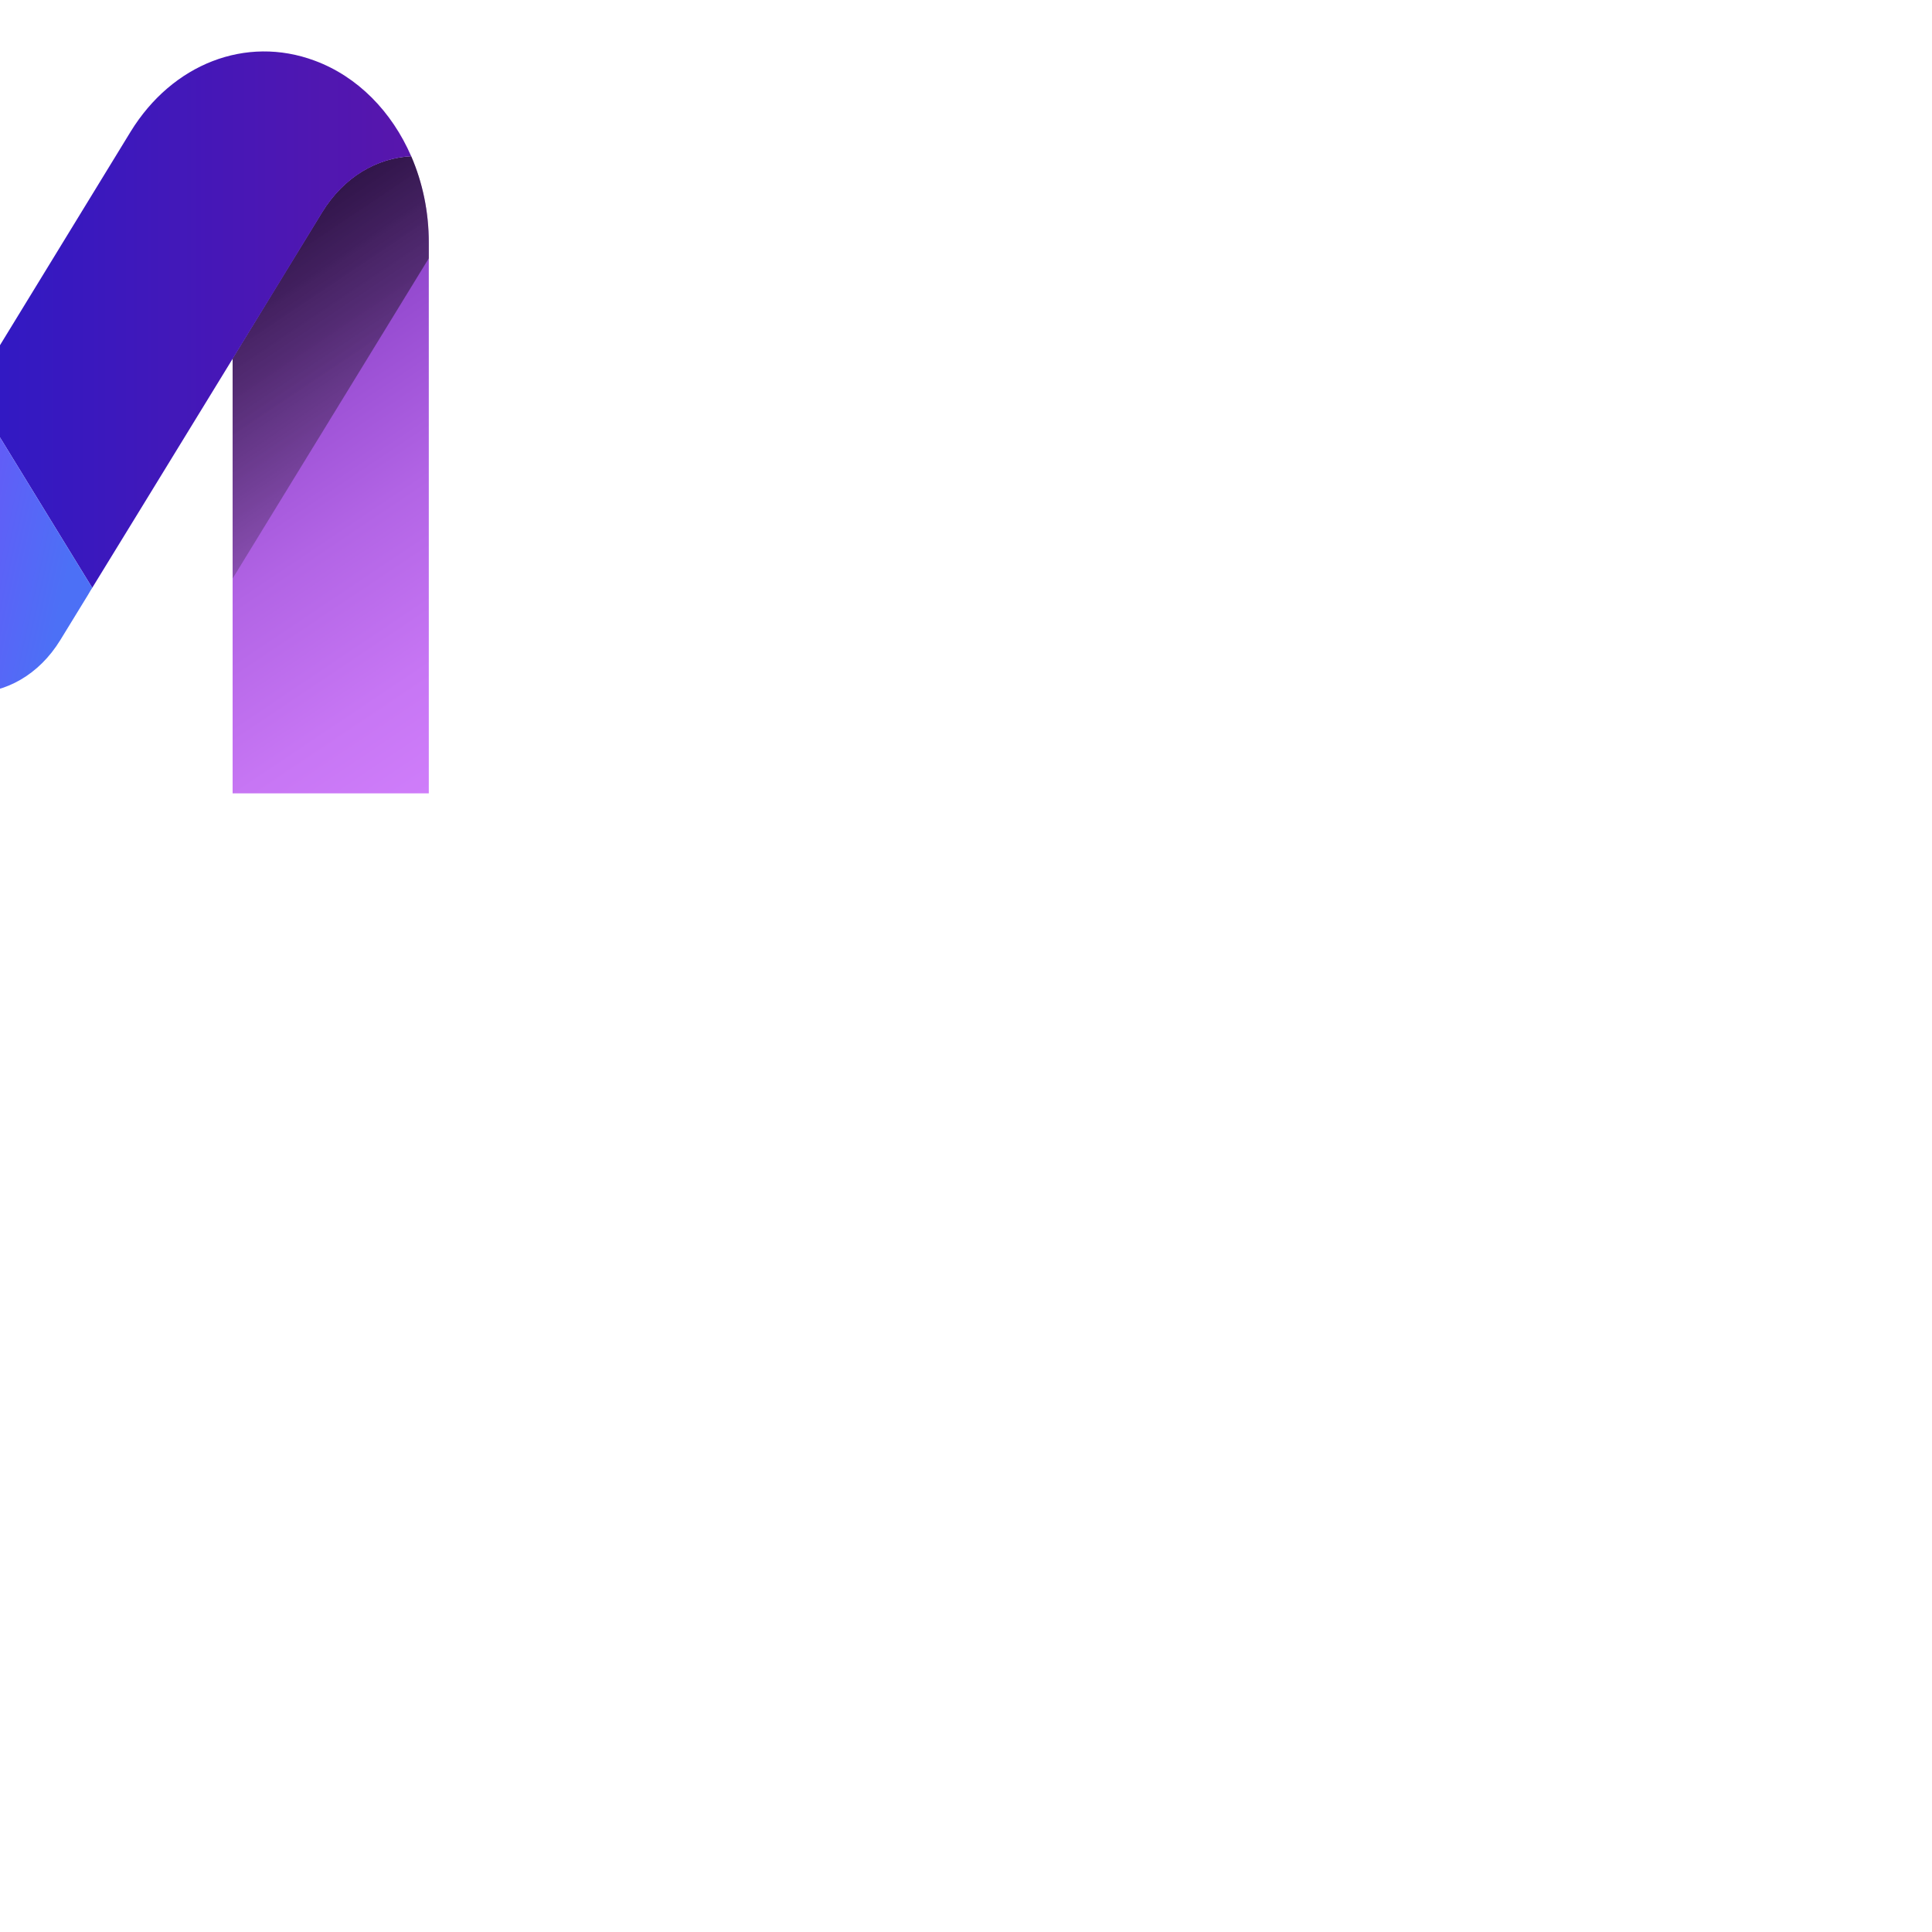
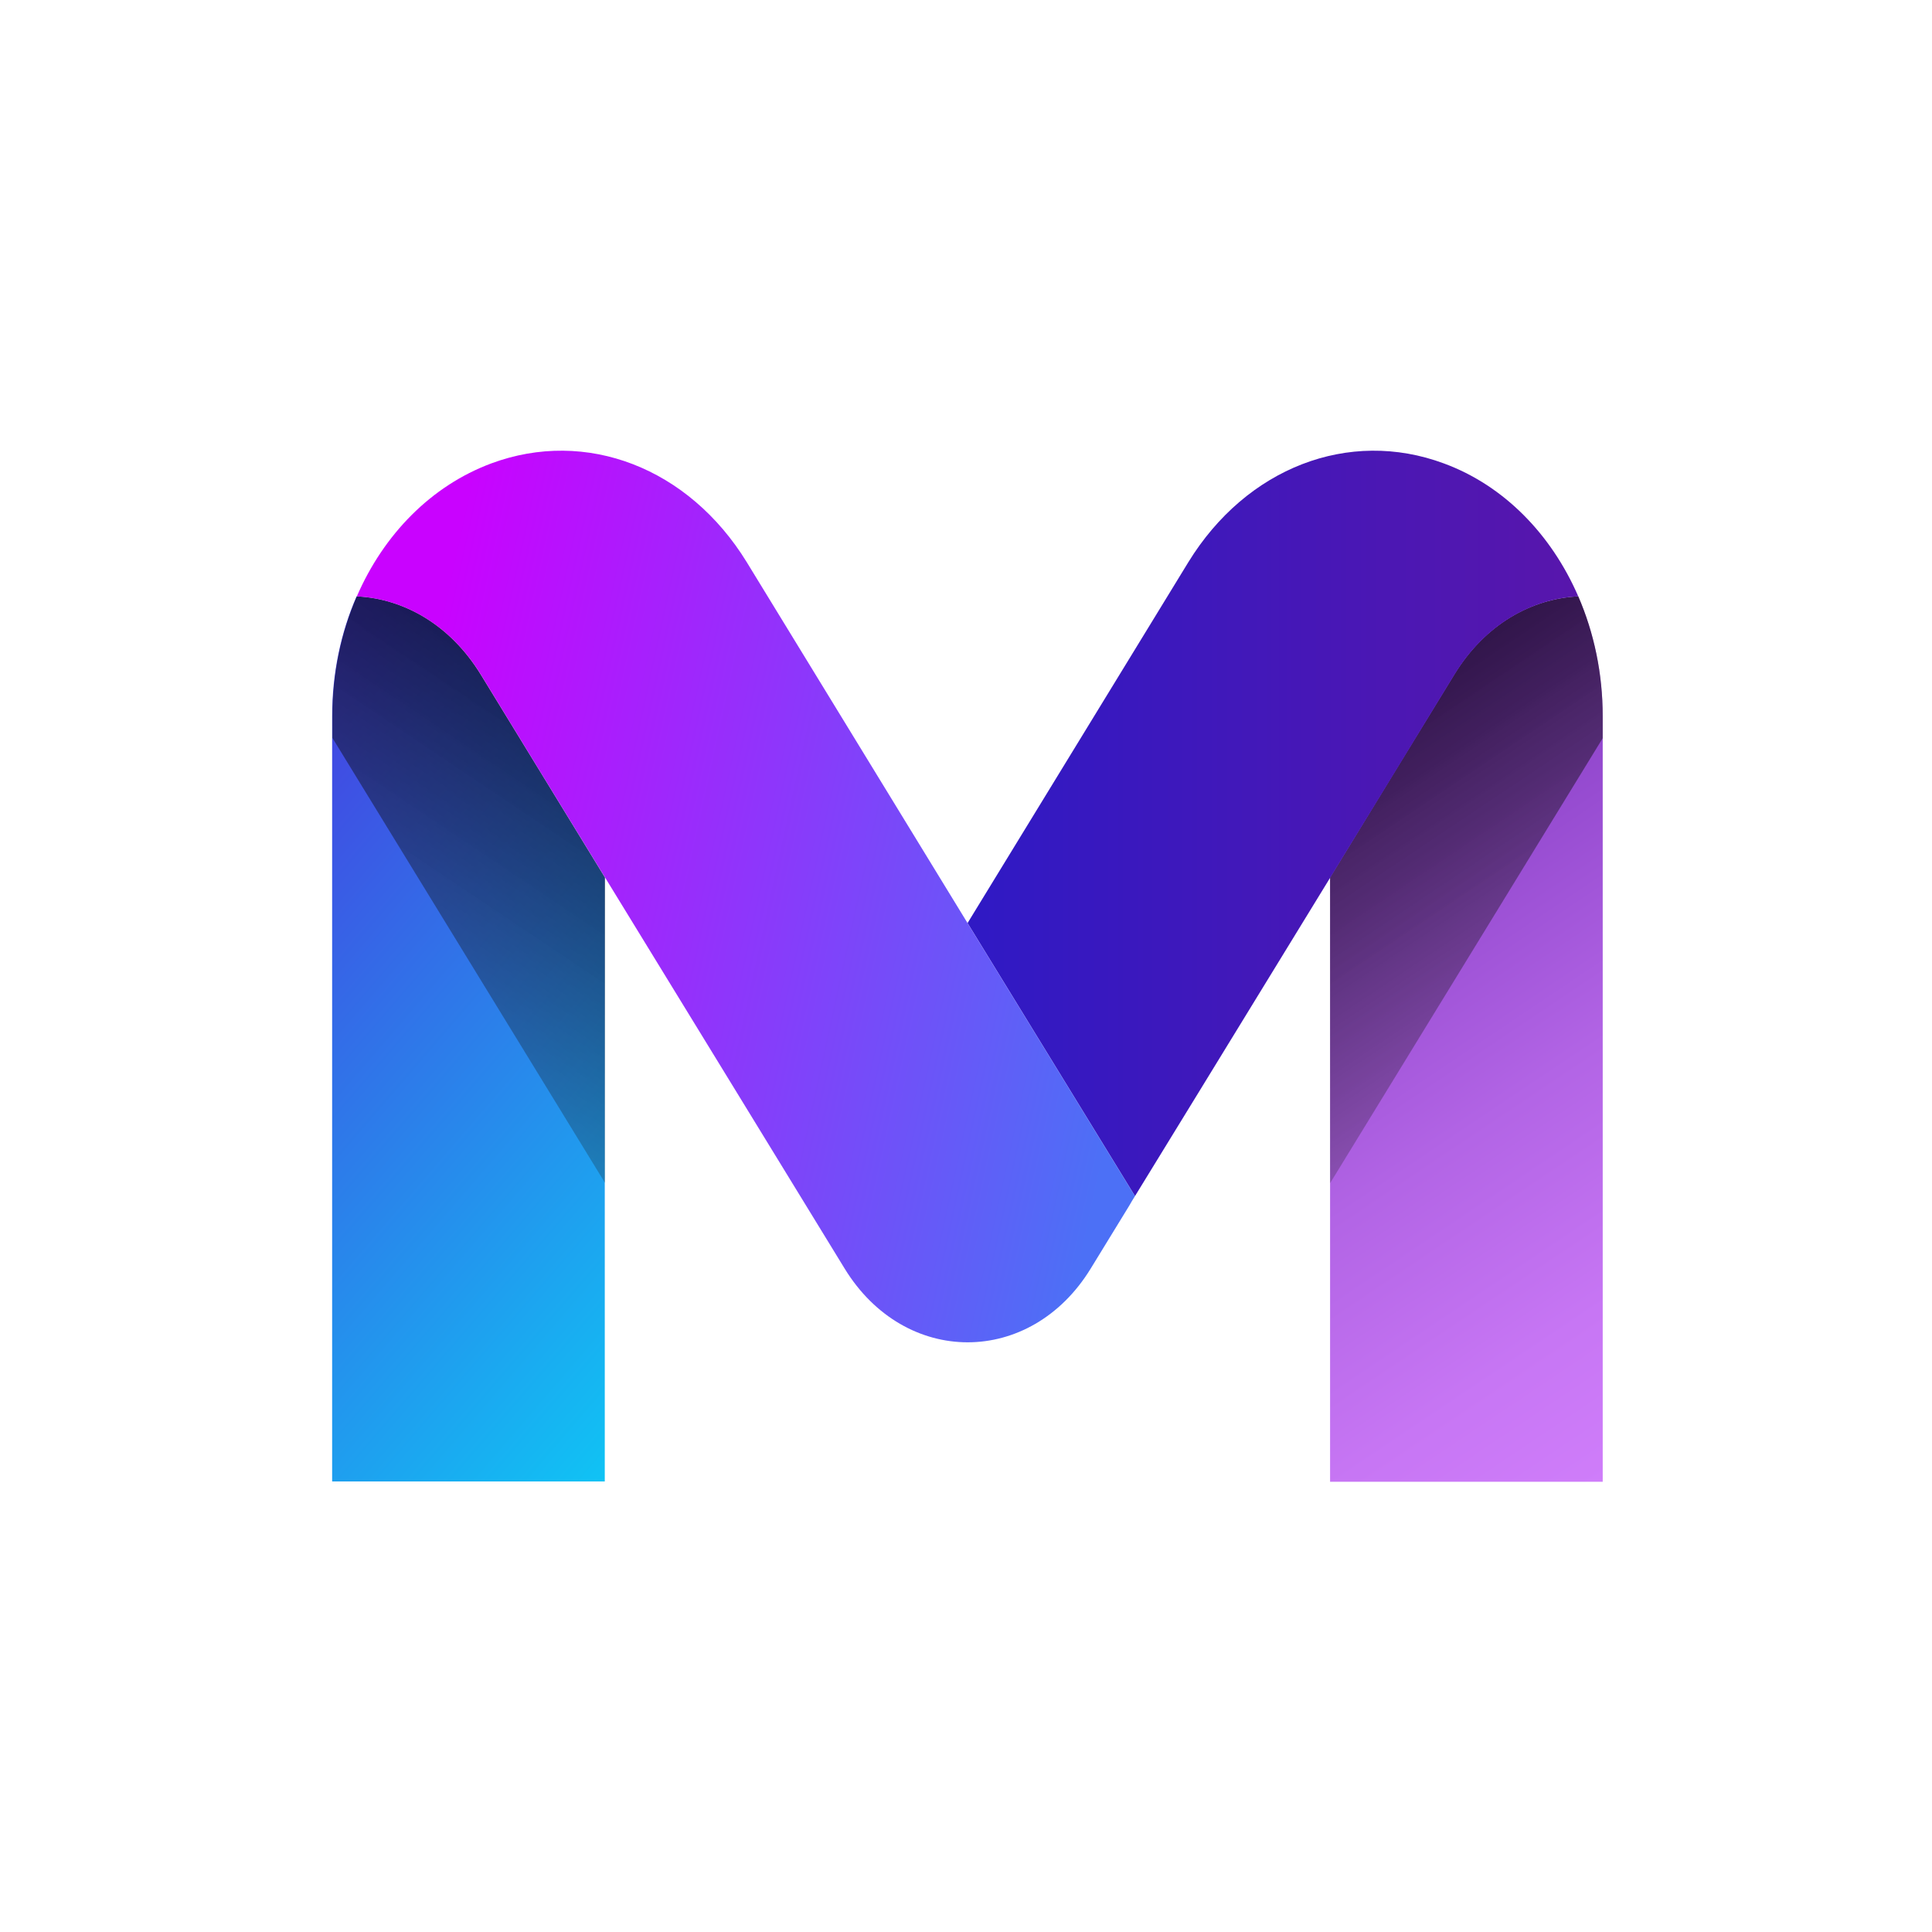
- <svg xmlns="http://www.w3.org/2000/svg" viewBox="113.78 58.57 347.43 347.43" version="1.1" id="svg1">
+ <svg xmlns="http://www.w3.org/2000/svg" viewBox="-16.5 9.5 250 250" version="1.1" id="svg1">
  <defs id="defs1">
    <linearGradient id="SVGID_1_" gradientUnits="userSpaceOnUse" x1="589.163" y1="375.063" x2="728.852" y2="617.011">
      <stop offset="2.295692e-02" style="stop-color: #7F37BF;" id="stop1" />
      <stop offset="0.176" style="stop-color: #9046CC;" id="stop2" />
      <stop offset="0.524" style="stop-color: #B264E5;" id="stop3" />
      <stop offset="0.811" style="stop-color: #C776F4;" id="stop4" />
      <stop offset="1" style="stop-color: #CF7DFA;" id="stop5" />
    </linearGradient>
    <linearGradient id="SVGID_00000023277001886722853050000001465152063085175683_" gradientUnits="userSpaceOnUse" x1="129.221" y1="394.711" x2="333.584" y2="599.074">
      <stop offset="2.369748e-02" style="stop-color: #4540E1;" id="stop6" />
      <stop offset="0.999" style="stop-color: #10C3F4;" id="stop7" />
    </linearGradient>
    <linearGradient class="st2" id="SVGID_00000045602564608920914230000017352686362314441916_" gradientUnits="userSpaceOnUse" x1="678.745" y1="478.235" x2="611.675" y2="362.065" style="opacity:0.61">
      <stop offset="6.782803e-04" style="stop-color: #171717; stop-opacity: 0.4;" id="stop8" />
      <stop offset="1" style="stop-color: #000000;" id="stop9" />
    </linearGradient>
    <linearGradient class="st2" id="SVGID_00000145750379831825421140000010187490640585131146_" gradientUnits="userSpaceOnUse" x1="221.275" y1="478.154" x2="288.305" y2="362.054" style="opacity:0.61">
      <stop offset="6.782803e-04" style="stop-color: #171717; stop-opacity: 0.4;" id="stop10" />
      <stop offset="1" style="stop-color: #000000;" id="stop11" />
    </linearGradient>
    <linearGradient id="SVGID_00000179640052841349916260000003849056371916077231_" gradientUnits="userSpaceOnUse" x1="450" y1="400.297" x2="697.312" y2="400.297">
      <stop offset="2.299782e-02" style="stop-color: #3019C4;" id="stop12" />
      <stop offset="0.997" style="stop-color: #5816AC;" id="stop13" />
    </linearGradient>
    <linearGradient id="SVGID_00000057127909574844025980000000797121984448768419_" gradientUnits="userSpaceOnUse" x1="213.813" y1="386.13" x2="519.168" y2="463.736">
      <stop offset="2.372621e-02" style="stop-color: #C902FF;" id="stop14" />
      <stop offset="1" style="stop-color: #4C70F6;" id="stop15" />
    </linearGradient>
  </defs>
  <g id="layer1">
    <svg version="1.1" id="7777_1" x="126.654" y="120" viewBox="192.7 270.456 514.5 359.144" xml:space="preserve" height="224.555" width="321.692" preserveAspectRatio="xMinYMin" enable-background="new 0 0 900 900" style="overflow:visible">
      <linearGradient id="linearGradient20" gradientUnits="userSpaceOnUse" x1="589.163" y1="375.063" x2="728.852" y2="617.011">
        <stop offset="2.295692e-02" style="stop-color: #7F37BF;" id="stop16" />
        <stop offset="0.176" style="stop-color: #9046CC;" id="stop17" />
        <stop offset="0.524" style="stop-color: #B264E5;" id="stop18" />
        <stop offset="0.811" style="stop-color: #C776F4;" id="stop19" />
        <stop offset="1" style="stop-color: #CF7DFA;" id="stop20" />
      </linearGradient>
      <linearGradient id="linearGradient22" gradientUnits="userSpaceOnUse" x1="129.221" y1="394.711" x2="333.584" y2="599.074">
        <stop offset="2.369748e-02" style="stop-color: #4540E1;" id="stop21" />
        <stop offset="0.999" style="stop-color: #10C3F4;" id="stop22" />
      </linearGradient>
      <linearGradient class="st2" id="linearGradient24" gradientUnits="userSpaceOnUse" x1="678.745" y1="478.235" x2="611.675" y2="362.065" style="opacity:0.61">
        <stop offset="6.782803e-04" style="stop-color: #171717; stop-opacity: 0.4;" id="stop23" />
        <stop offset="1" style="stop-color: #000000;" id="stop24" />
      </linearGradient>
      <linearGradient class="st2" id="linearGradient26" gradientUnits="userSpaceOnUse" x1="221.275" y1="478.154" x2="288.305" y2="362.054" style="opacity:0.61">
        <stop offset="6.782803e-04" style="stop-color: #171717; stop-opacity: 0.4;" id="stop25" />
        <stop offset="1" style="stop-color: #000000;" id="stop26" />
      </linearGradient>
      <linearGradient id="linearGradient28" gradientUnits="userSpaceOnUse" x1="450" y1="400.297" x2="697.312" y2="400.297">
        <stop offset="2.299782e-02" style="stop-color: #3019C4;" id="stop27" />
        <stop offset="0.997" style="stop-color: #5816AC;" id="stop28" />
      </linearGradient>
      <linearGradient id="linearGradient30" gradientUnits="userSpaceOnUse" x1="213.813" y1="386.13" x2="519.168" y2="463.736">
        <stop offset="2.372621e-02" style="stop-color: #C902FF;" id="stop29" />
        <stop offset="1" style="stop-color: #4C70F6;" id="stop30" />
      </linearGradient>
      <g id="g1" transform="matrix(0.5110851,0,0,0.5941567,-66.00188,26.30582)">
        <path class="st0" d="m 697.3,321.2 c -19.1,0.8 -37.8,9.8 -50.2,27.2 -16.8,23.5 -33.5,47.1 -50.3,70.7 v 106.5 104 h 110.4 v -259 -7.6 c 0,-14.9 -3.5,-29.1 -9.9,-41.8 z" style="fill:url(#SVGID_1_)" id="path5" />
        <path style="fill:url(#SVGID_00000023277001886722853050000001465152063085175683_)" d="m 252.8,348.4 c -12.4,-17.3 -31.1,-26.4 -50.2,-27.2 -6.4,12.6 -9.9,26.8 -9.9,41.8 v 7.5 259 H 303.1 V 525.4 419.1 C 286.4,395.5 269.6,372 252.8,348.4 Z" id="path7" />
        <path class="st2" style="opacity:0.61;fill:url(#SVGID_00000045602564608920914230000017352686362314441916_)" d="m 697.3,321.2 c -19.1,0.8 -37.8,9.8 -50.2,27.2 -16.8,23.5 -33.5,47.1 -50.3,70.7 v 106.5 l 110.4,-155 V 363 c 0,-14.9 -3.5,-29.1 -9.9,-41.8 z" id="path9" />
        <path class="st2" style="opacity:0.61;fill:url(#SVGID_00000145750379831825421140000010187490640585131146_)" d="M 303.2,419.1 V 525.5 L 192.8,370.5 V 363 c 0,-14.9 3.5,-29.1 9.9,-41.8 19.1,0.8 37.8,9.8 50.2,27.2 16.7,23.6 33.5,47.1 50.3,70.7 z" id="path11" />
        <path style="fill:url(#SVGID_00000179640052841349916260000003849056371916077231_)" d="m 697.3,321.2 c -10.9,-21.6 -30.1,-38.6 -54.4,-46.3 -38.5,-12.3 -80,1.5 -103.5,34.4 L 450,435 l 67.8,95.1 26.6,-37.3 c 17.5,-24.6 35,-49.1 52.5,-73.7 16.8,-23.5 33.5,-47.1 50.3,-70.7 12.3,-17.3 31.1,-26.4 50.1,-27.2 z" id="path13" />
        <path style="fill:url(#SVGID_00000057127909574844025980000000797121984448768419_)" d="m 517.8,530.1 c -0.8,1.1 -1.6,2.2 -2.3,3.3 -5.2,7.3 -10.4,14.6 -15.6,21.9 -24.4,34.3 -75.3,34.3 -99.7,0 -14.8,-20.8 -29.7,-41.7 -44.5,-62.5 -17.5,-24.6 -35,-49.1 -52.5,-73.7 C 286.4,395.6 269.7,372 252.9,348.4 240.5,331.1 221.8,322 202.7,321.2 v 0 c 10.9,-21.6 30.1,-38.5 54.4,-46.3 38.5,-12.3 80,1.5 103.5,34.4 L 450,435 Z" id="path15" />
      </g>
    </svg>
  </g>
</svg>
